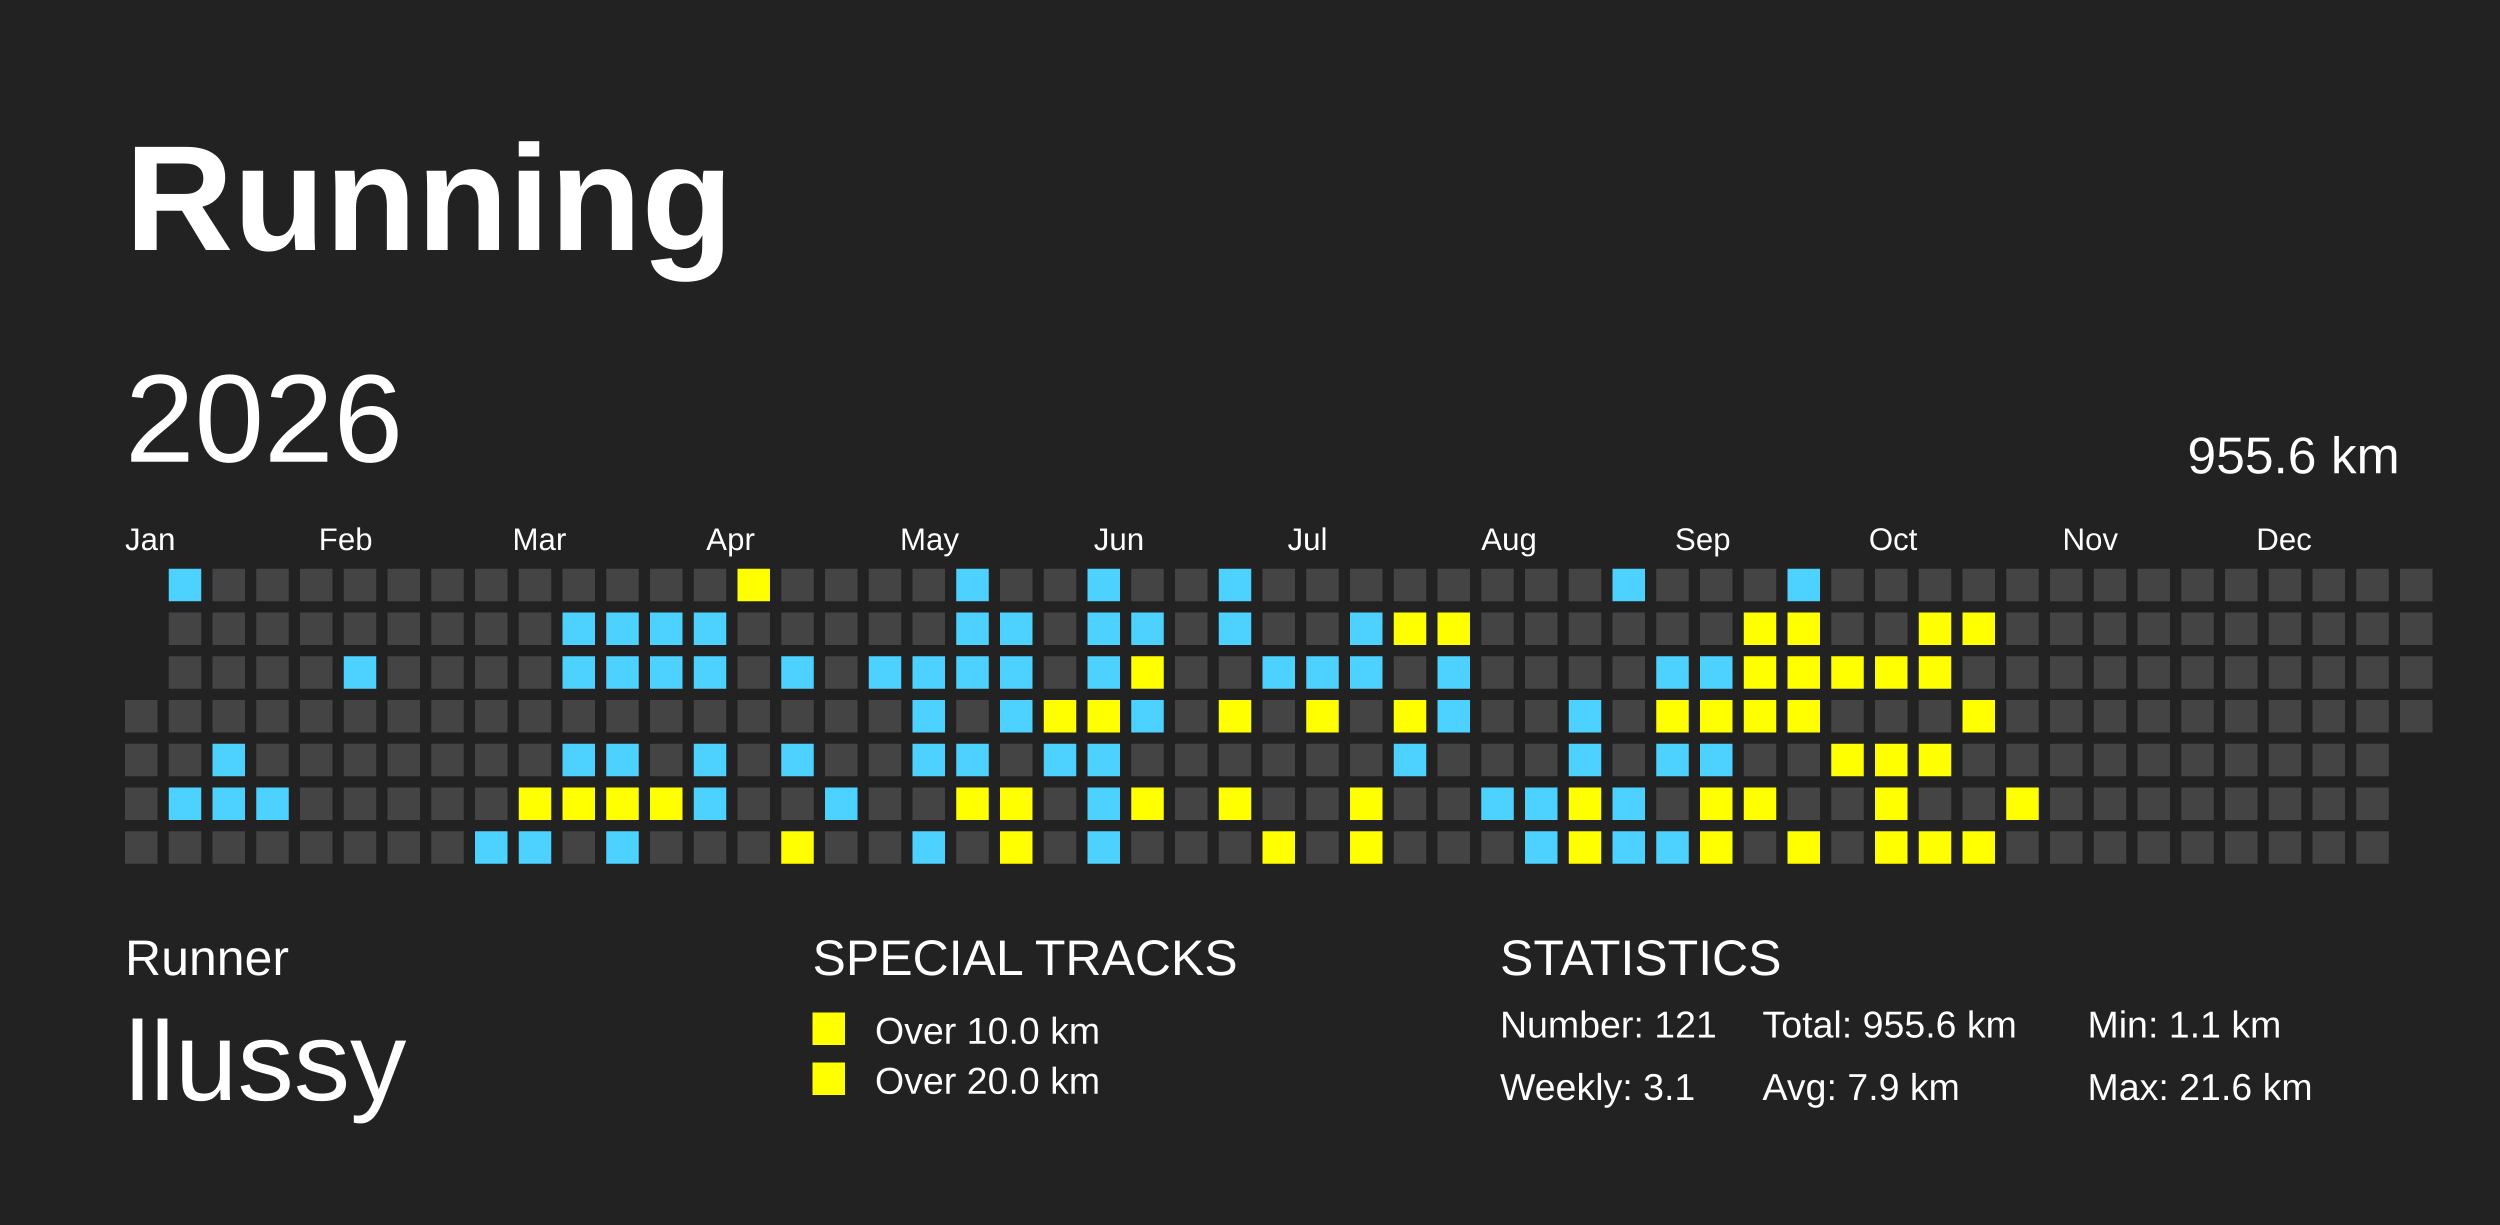
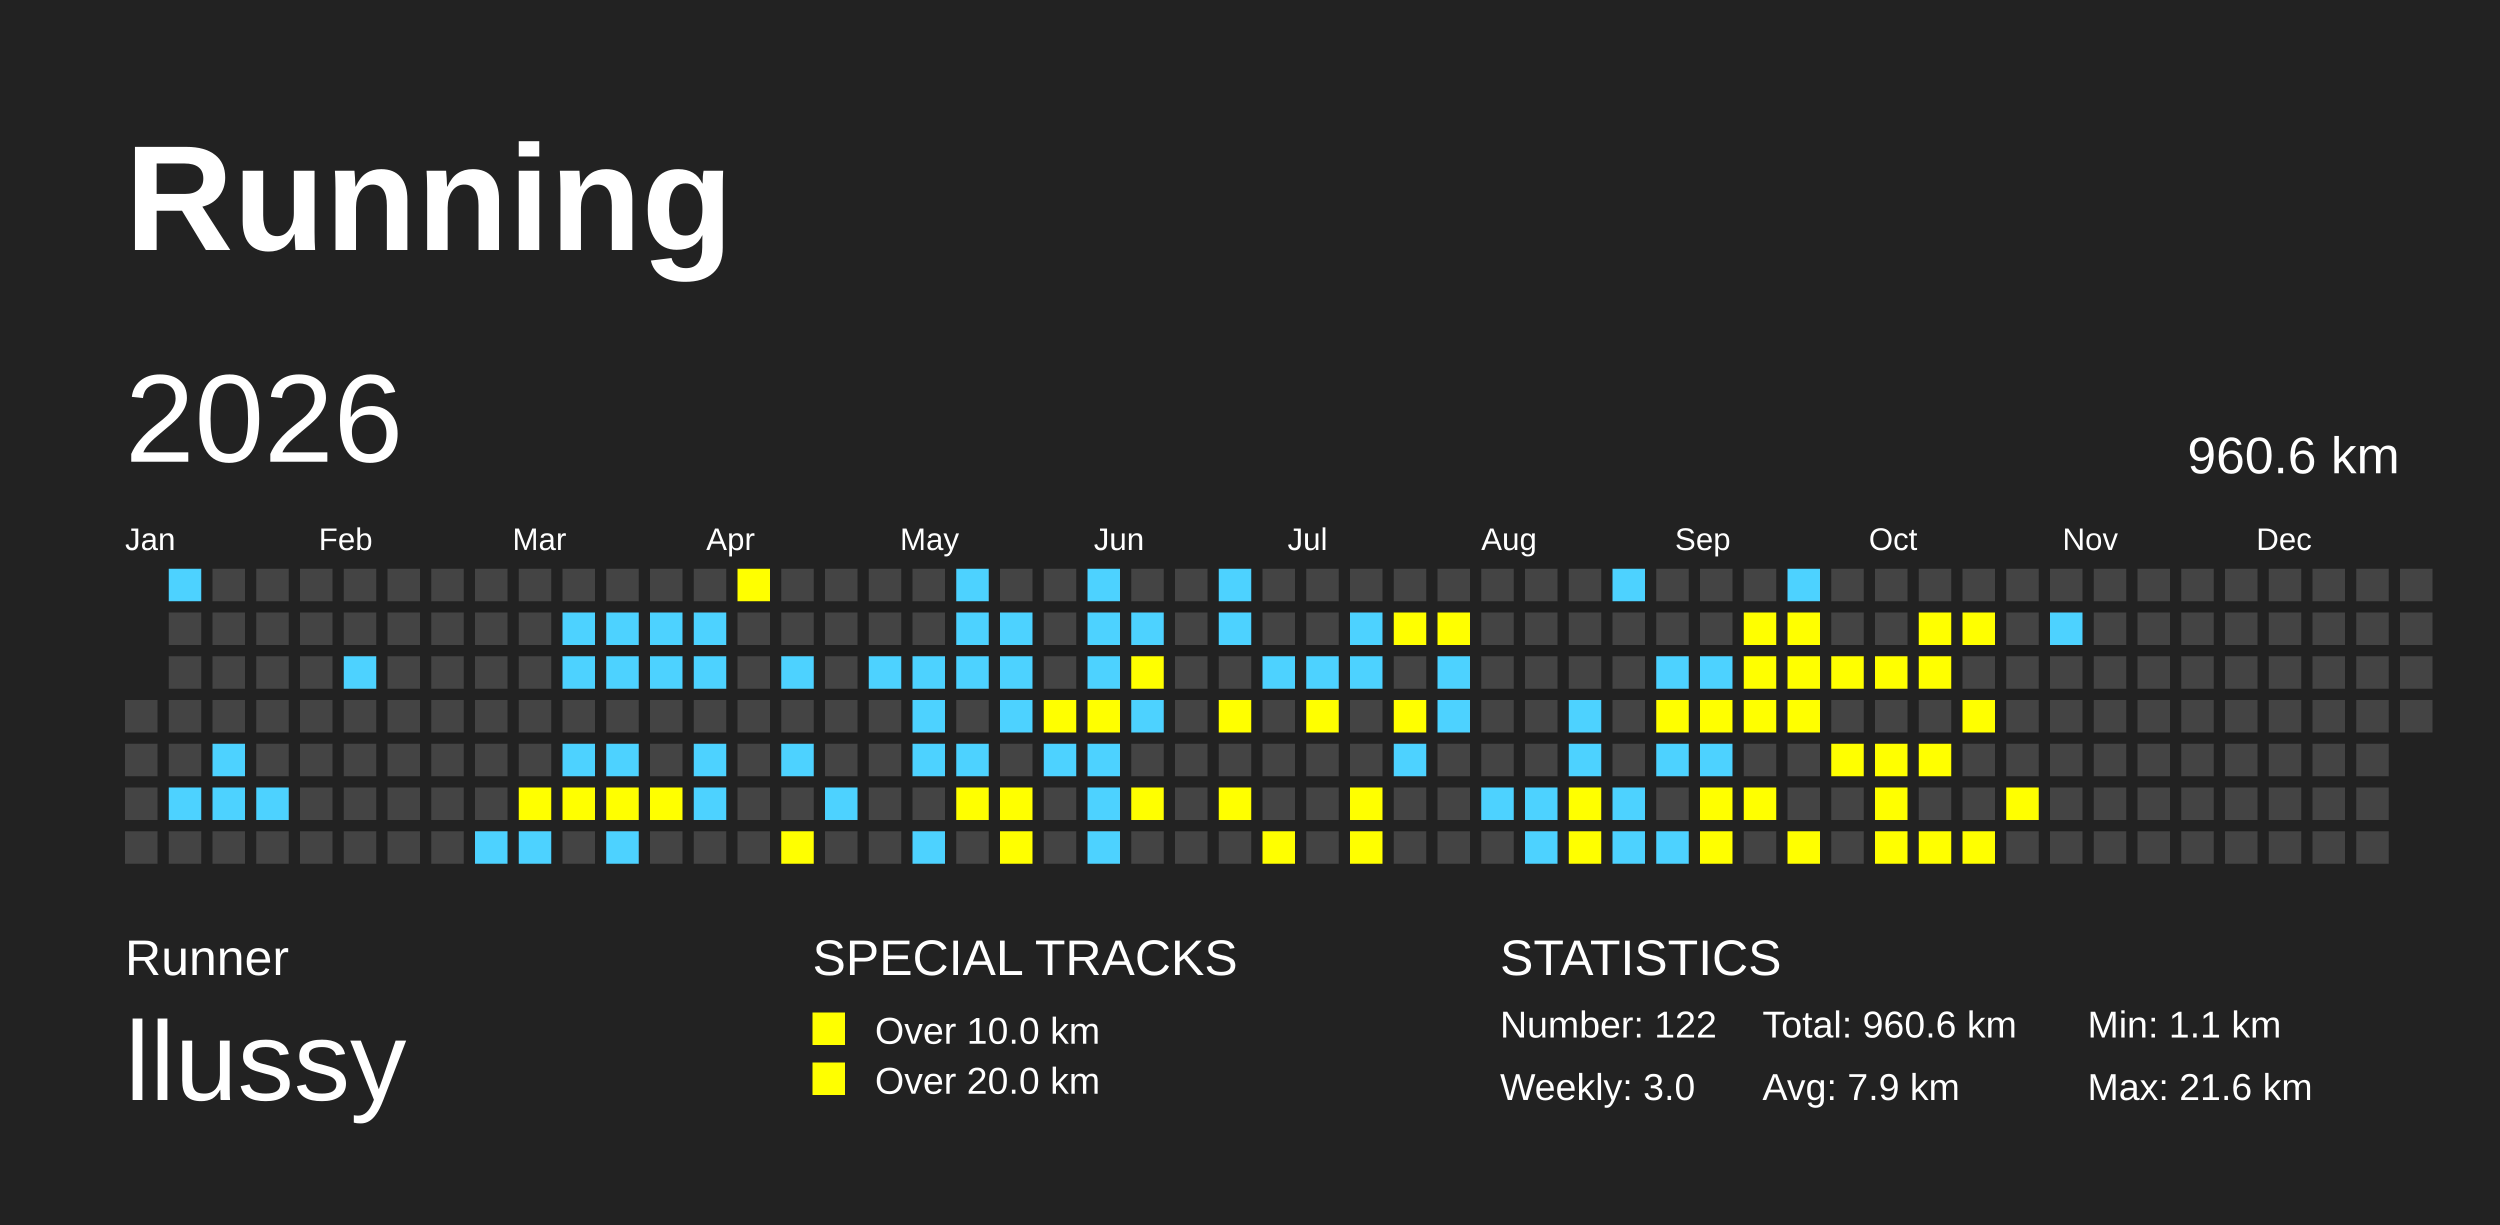
<svg xmlns="http://www.w3.org/2000/svg" baseProfile="full" height="98mm" version="1.1" viewBox="0,0,200,98" width="200mm">
  <defs>
    <pattern height="2" id="indoor-stripe" patternUnits="userSpaceOnUse" width="2">
      <line stroke="white" stroke-opacity="0.45" stroke-width="0.5" x1="0" x2="2" y1="2" y2="0" />
    </pattern>
  </defs>
  <rect fill="#222222" height="98" width="200" x="0" y="0" />
  <text fill="#FFFFFF" style="font-size:12px; font-family:Arial; font-weight:bold;" x="10" y="20">Running</text>
  <text fill="#FFFFFF" style="font-size:4px; font-family:Arial" x="10" y="78">Runner</text>
  <text fill="#FFFFFF" style="font-size:9px; font-family:Arial" x="10" y="88">llussy</text>
  <text fill="#FFFFFF" style="font-size:4px; font-family:Arial" x="65" y="78">SPECIAL TRACKS</text>
  <rect fill="#FFFF00" height="2.6" width="2.6" x="65" y="81" />
  <text fill="#FFFFFF" style="font-size:3px; font-family:Arial" x="70" y="83.5">Over 10.0 km</text>
  <rect fill="#FFFF00" height="2.6" width="2.6" x="65" y="85" />
  <text fill="#FFFFFF" style="font-size:3px; font-family:Arial" x="70" y="87.5">Over 20.0 km</text>
  <text fill="#FFFFFF" style="font-size:4px; font-family:Arial" x="120" y="78">STATISTICS</text>
-   <text fill="#FFFFFF" style="font-size:3px; font-family:Arial" x="120" y="83">Number: 121</text>
-   <text fill="#FFFFFF" style="font-size:3px; font-family:Arial" x="120" y="88">Weekly: 3.1</text>
-   <text fill="#FFFFFF" style="font-size:3px; font-family:Arial" x="141" y="83">Total: 955.6 km</text>
+   <text fill="#FFFFFF" style="font-size:3px; font-family:Arial" x="120" y="83">Number: 122</text>
+   <text fill="#FFFFFF" style="font-size:3px; font-family:Arial" x="120" y="88">Weekly: 3.0</text>
+   <text fill="#FFFFFF" style="font-size:3px; font-family:Arial" x="141" y="83">Total: 960.6 km</text>
  <text fill="#FFFFFF" style="font-size:3px; font-family:Arial" x="141" y="88">Avg: 7.9 km</text>
  <text fill="#FFFFFF" style="font-size:3px; font-family:Arial" x="167" y="83">Min: 1.1 km</text>
  <text fill="#FFFFFF" style="font-size:3px; font-family:Arial" x="167" y="88">Max: 21.6 km</text>
  <text dominant-baseline="hanging" fill="#FFFFFF" style="font-size:10.0px; font-family:Arial;" x="10" y="30">2026</text>
-   <text dominant-baseline="hanging" fill="#FFFFFF" style="font-size:4.125px; font-family:Arial;" x="175" y="35">955.6 km</text>
+   <text dominant-baseline="hanging" fill="#FFFFFF" style="font-size:4.125px; font-family:Arial;" x="175" y="35">960.6 km</text>
  <text fill="#FFFFFF" style="font-size:2.5px; font-family:Arial" x="10.0" y="44">Jan</text>
  <text fill="#FFFFFF" style="font-size:2.5px; font-family:Arial" x="25.5" y="44">Feb</text>
  <text fill="#FFFFFF" style="font-size:2.5px; font-family:Arial" x="41.0" y="44">Mar</text>
  <text fill="#FFFFFF" style="font-size:2.5px; font-family:Arial" x="56.5" y="44">Apr</text>
  <text fill="#FFFFFF" style="font-size:2.5px; font-family:Arial" x="72.0" y="44">May</text>
  <text fill="#FFFFFF" style="font-size:2.5px; font-family:Arial" x="87.5" y="44">Jun</text>
  <text fill="#FFFFFF" style="font-size:2.5px; font-family:Arial" x="103.0" y="44">Jul</text>
  <text fill="#FFFFFF" style="font-size:2.5px; font-family:Arial" x="118.5" y="44">Aug</text>
  <text fill="#FFFFFF" style="font-size:2.5px; font-family:Arial" x="134.0" y="44">Sep</text>
  <text fill="#FFFFFF" style="font-size:2.5px; font-family:Arial" x="149.5" y="44">Oct</text>
  <text fill="#FFFFFF" style="font-size:2.5px; font-family:Arial" x="165.0" y="44">Nov</text>
  <text fill="#FFFFFF" style="font-size:2.5px; font-family:Arial" x="180.5" y="44">Dec</text>
  <rect fill="#444444" height="2.6" width="2.6" x="10.0" y="56.0" />
  <rect fill="#444444" height="2.6" width="2.6" x="10.0" y="59.5" />
  <rect fill="#444444" height="2.6" width="2.6" x="10.0" y="63.0" />
  <rect fill="#444444" height="2.6" width="2.6" x="10.0" y="66.5" />
  <rect fill="#4dd2ff" height="2.6" width="2.6" x="13.5" y="45.5" />
  <rect fill="#444444" height="2.6" width="2.6" x="13.5" y="49.0" />
  <rect fill="#444444" height="2.6" width="2.6" x="13.5" y="52.5" />
  <rect fill="#444444" height="2.6" width="2.6" x="13.5" y="56.0" />
  <rect fill="#444444" height="2.6" width="2.6" x="13.5" y="59.5" />
  <rect fill="#4dd2ff" height="2.6" width="2.6" x="13.5" y="63.0" />
  <rect fill="#444444" height="2.6" width="2.6" x="13.5" y="66.5" />
  <rect fill="#444444" height="2.6" width="2.6" x="17.0" y="45.5" />
  <rect fill="#444444" height="2.6" width="2.6" x="17.0" y="49.0" />
  <rect fill="#444444" height="2.6" width="2.6" x="17.0" y="52.5" />
  <rect fill="#444444" height="2.6" width="2.6" x="17.0" y="56.0" />
  <rect fill="#4dd2ff" height="2.6" width="2.6" x="17.0" y="59.5" />
  <rect fill="#4dd2ff" height="2.6" width="2.6" x="17.0" y="63.0" />
  <rect fill="#444444" height="2.6" width="2.6" x="17.0" y="66.5" />
  <rect fill="#444444" height="2.6" width="2.6" x="20.5" y="45.5" />
  <rect fill="#444444" height="2.6" width="2.6" x="20.5" y="49.0" />
  <rect fill="#444444" height="2.6" width="2.6" x="20.5" y="52.5" />
  <rect fill="#444444" height="2.6" width="2.6" x="20.5" y="56.0" />
  <rect fill="#444444" height="2.6" width="2.6" x="20.5" y="59.5" />
  <rect fill="#4dd2ff" height="2.6" width="2.6" x="20.5" y="63.0" />
  <rect fill="#444444" height="2.6" width="2.6" x="20.5" y="66.5" />
  <rect fill="#444444" height="2.6" width="2.6" x="24.0" y="45.5" />
  <rect fill="#444444" height="2.6" width="2.6" x="24.0" y="49.0" />
  <rect fill="#444444" height="2.6" width="2.6" x="24.0" y="52.5" />
  <rect fill="#444444" height="2.6" width="2.6" x="24.0" y="56.0" />
  <rect fill="#444444" height="2.6" width="2.6" x="24.0" y="59.5" />
  <rect fill="#444444" height="2.6" width="2.6" x="24.0" y="63.0" />
  <rect fill="#444444" height="2.6" width="2.6" x="24.0" y="66.5" />
  <rect fill="#444444" height="2.6" width="2.6" x="27.5" y="45.5" />
  <rect fill="#444444" height="2.6" width="2.6" x="27.5" y="49.0" />
  <rect fill="#4dd2ff" height="2.6" width="2.6" x="27.5" y="52.5" />
  <rect fill="#444444" height="2.6" width="2.6" x="27.5" y="56.0" />
  <rect fill="#444444" height="2.6" width="2.6" x="27.5" y="59.5" />
  <rect fill="#444444" height="2.6" width="2.6" x="27.5" y="63.0" />
  <rect fill="#444444" height="2.6" width="2.6" x="27.5" y="66.5" />
  <rect fill="#444444" height="2.6" width="2.6" x="31.0" y="45.5" />
  <rect fill="#444444" height="2.6" width="2.6" x="31.0" y="49.0" />
  <rect fill="#444444" height="2.6" width="2.6" x="31.0" y="52.5" />
  <rect fill="#444444" height="2.6" width="2.6" x="31.0" y="56.0" />
  <rect fill="#444444" height="2.6" width="2.6" x="31.0" y="59.5" />
  <rect fill="#444444" height="2.6" width="2.6" x="31.0" y="63.0" />
  <rect fill="#444444" height="2.6" width="2.6" x="31.0" y="66.5" />
  <rect fill="#444444" height="2.6" width="2.6" x="34.5" y="45.5" />
  <rect fill="#444444" height="2.6" width="2.6" x="34.5" y="49.0" />
  <rect fill="#444444" height="2.6" width="2.6" x="34.5" y="52.5" />
  <rect fill="#444444" height="2.6" width="2.6" x="34.5" y="56.0" />
  <rect fill="#444444" height="2.6" width="2.6" x="34.5" y="59.5" />
  <rect fill="#444444" height="2.6" width="2.6" x="34.5" y="63.0" />
  <rect fill="#444444" height="2.6" width="2.6" x="34.5" y="66.5" />
  <rect fill="#444444" height="2.6" width="2.6" x="38.0" y="45.5" />
  <rect fill="#444444" height="2.6" width="2.6" x="38.0" y="49.0" />
  <rect fill="#444444" height="2.6" width="2.6" x="38.0" y="52.5" />
  <rect fill="#444444" height="2.6" width="2.6" x="38.0" y="56.0" />
  <rect fill="#444444" height="2.6" width="2.6" x="38.0" y="59.5" />
  <rect fill="#444444" height="2.6" width="2.6" x="38.0" y="63.0" />
  <rect fill="#4dd2ff" height="2.6" width="2.6" x="38.0" y="66.5" />
  <rect fill="#444444" height="2.6" width="2.6" x="41.5" y="45.5" />
  <rect fill="#444444" height="2.6" width="2.6" x="41.5" y="49.0" />
  <rect fill="#444444" height="2.6" width="2.6" x="41.5" y="52.5" />
  <rect fill="#444444" height="2.6" width="2.6" x="41.5" y="56.0" />
  <rect fill="#444444" height="2.6" width="2.6" x="41.5" y="59.5" />
  <rect fill="#ffff00" height="2.6" width="2.6" x="41.5" y="63.0" />
  <rect fill="#4dd2ff" height="2.6" width="2.6" x="41.5" y="66.5" />
  <rect fill="#444444" height="2.6" width="2.6" x="45.0" y="45.5" />
  <rect fill="#4dd2ff" height="2.6" width="2.6" x="45.0" y="49.0" />
  <rect fill="#4dd2ff" height="2.6" width="2.6" x="45.0" y="52.5" />
  <rect fill="#444444" height="2.6" width="2.6" x="45.0" y="56.0" />
  <rect fill="#4dd2ff" height="2.6" width="2.6" x="45.0" y="59.5" />
  <rect fill="#ffff00" height="2.6" width="2.6" x="45.0" y="63.0" />
  <rect fill="#444444" height="2.6" width="2.6" x="45.0" y="66.5" />
  <rect fill="#444444" height="2.6" width="2.6" x="48.5" y="45.5" />
  <rect fill="#4dd2ff" height="2.6" width="2.6" x="48.5" y="49.0" />
  <rect fill="#4dd2ff" height="2.6" width="2.6" x="48.5" y="52.5" />
  <rect fill="#444444" height="2.6" width="2.6" x="48.5" y="56.0" />
  <rect fill="#4dd2ff" height="2.6" width="2.6" x="48.5" y="59.5" />
  <rect fill="#ffff00" height="2.6" width="2.6" x="48.5" y="63.0" />
  <rect fill="#4dd2ff" height="2.6" width="2.6" x="48.5" y="66.5" />
  <rect fill="#444444" height="2.6" width="2.6" x="52.0" y="45.5" />
  <rect fill="#4dd2ff" height="2.6" width="2.6" x="52.0" y="49.0" />
  <rect fill="#4dd2ff" height="2.6" width="2.6" x="52.0" y="52.5" />
  <rect fill="#444444" height="2.6" width="2.6" x="52.0" y="56.0" />
  <rect fill="#444444" height="2.6" width="2.6" x="52.0" y="59.5" />
  <rect fill="#FFFF00" height="2.6" width="2.6" x="52.0" y="63.0" />
  <rect fill="#444444" height="2.6" width="2.6" x="52.0" y="66.5" />
  <rect fill="#444444" height="2.6" width="2.6" x="55.5" y="45.5" />
  <rect fill="#4dd2ff" height="2.6" width="2.6" x="55.5" y="49.0" />
  <rect fill="#4dd2ff" height="2.6" width="2.6" x="55.5" y="52.5" />
  <rect fill="#444444" height="2.6" width="2.6" x="55.5" y="56.0" />
  <rect fill="#4dd2ff" height="2.6" width="2.6" x="55.5" y="59.5" />
  <rect fill="#4dd2ff" height="2.6" width="2.6" x="55.5" y="63.0" />
  <rect fill="#444444" height="2.6" width="2.6" x="55.5" y="66.5" />
  <rect fill="#ffff00" height="2.6" width="2.6" x="59.0" y="45.5" />
  <rect fill="#444444" height="2.6" width="2.6" x="59.0" y="49.0" />
  <rect fill="#444444" height="2.6" width="2.6" x="59.0" y="52.5" />
  <rect fill="#444444" height="2.6" width="2.6" x="59.0" y="56.0" />
  <rect fill="#444444" height="2.6" width="2.6" x="59.0" y="59.5" />
  <rect fill="#444444" height="2.6" width="2.6" x="59.0" y="63.0" />
  <rect fill="#444444" height="2.6" width="2.6" x="59.0" y="66.5" />
  <rect fill="#444444" height="2.6" width="2.6" x="62.5" y="45.5" />
  <rect fill="#444444" height="2.6" width="2.6" x="62.5" y="49.0" />
  <rect fill="#4dd2ff" height="2.6" width="2.6" x="62.5" y="52.5" />
  <rect fill="#444444" height="2.6" width="2.6" x="62.5" y="56.0" />
  <rect fill="#4dd2ff" height="2.6" width="2.6" x="62.5" y="59.5" />
  <rect fill="#444444" height="2.6" width="2.6" x="62.5" y="63.0" />
  <rect fill="#ffff00" height="2.6" width="2.6" x="62.5" y="66.5" />
  <rect fill="#444444" height="2.6" width="2.6" x="66.0" y="45.5" />
  <rect fill="#444444" height="2.6" width="2.6" x="66.0" y="49.0" />
  <rect fill="#444444" height="2.6" width="2.6" x="66.0" y="52.5" />
  <rect fill="#444444" height="2.6" width="2.6" x="66.0" y="56.0" />
  <rect fill="#444444" height="2.6" width="2.6" x="66.0" y="59.5" />
  <rect fill="#4dd2ff" height="2.6" width="2.6" x="66.0" y="63.0" />
  <rect fill="#444444" height="2.6" width="2.6" x="66.0" y="66.5" />
  <rect fill="#444444" height="2.6" width="2.6" x="69.5" y="45.5" />
  <rect fill="#444444" height="2.6" width="2.6" x="69.5" y="49.0" />
  <rect fill="#4dd2ff" height="2.6" width="2.6" x="69.5" y="52.5" />
  <rect fill="#444444" height="2.6" width="2.6" x="69.5" y="56.0" />
  <rect fill="#444444" height="2.6" width="2.6" x="69.5" y="59.5" />
  <rect fill="#444444" height="2.6" width="2.6" x="69.5" y="63.0" />
  <rect fill="#444444" height="2.6" width="2.6" x="69.5" y="66.5" />
  <rect fill="#444444" height="2.6" width="2.6" x="73.0" y="45.5" />
  <rect fill="#444444" height="2.6" width="2.6" x="73.0" y="49.0" />
  <rect fill="#4dd2ff" height="2.6" width="2.6" x="73.0" y="52.5" />
  <rect fill="#4dd2ff" height="2.6" width="2.6" x="73.0" y="56.0" />
  <rect fill="#4dd2ff" height="2.6" width="2.6" x="73.0" y="59.5" />
  <rect fill="#444444" height="2.6" width="2.6" x="73.0" y="63.0" />
  <rect fill="#4dd2ff" height="2.6" width="2.6" x="73.0" y="66.5" />
  <rect fill="#4dd2ff" height="2.6" width="2.6" x="76.5" y="45.5" />
  <rect fill="#4dd2ff" height="2.6" width="2.6" x="76.5" y="49.0" />
  <rect fill="#4dd2ff" height="2.6" width="2.6" x="76.5" y="52.5" />
  <rect fill="#444444" height="2.6" width="2.6" x="76.5" y="56.0" />
  <rect fill="#4dd2ff" height="2.6" width="2.6" x="76.5" y="59.5" />
  <rect fill="#ffff00" height="2.6" width="2.6" x="76.5" y="63.0" />
  <rect fill="#444444" height="2.6" width="2.6" x="76.5" y="66.5" />
  <rect fill="#444444" height="2.6" width="2.6" x="80.0" y="45.5" />
  <rect fill="#4dd2ff" height="2.6" width="2.6" x="80.0" y="49.0" />
  <rect fill="#4dd2ff" height="2.6" width="2.6" x="80.0" y="52.5" />
  <rect fill="#4dd2ff" height="2.6" width="2.6" x="80.0" y="56.0" />
  <rect fill="#444444" height="2.6" width="2.6" x="80.0" y="59.5" />
  <rect fill="#ffff00" height="2.6" width="2.6" x="80.0" y="63.0" />
  <rect fill="#ffff00" height="2.6" width="2.6" x="80.0" y="66.5" />
  <rect fill="#444444" height="2.6" width="2.6" x="83.5" y="45.5" />
  <rect fill="#444444" height="2.6" width="2.6" x="83.5" y="49.0" />
  <rect fill="#444444" height="2.6" width="2.6" x="83.5" y="52.5" />
  <rect fill="#ffff00" height="2.6" width="2.6" x="83.5" y="56.0" />
  <rect fill="#4dd2ff" height="2.6" width="2.6" x="83.5" y="59.5" />
  <rect fill="#444444" height="2.6" width="2.6" x="83.5" y="63.0" />
  <rect fill="#444444" height="2.6" width="2.6" x="83.5" y="66.5" />
  <rect fill="#4dd2ff" height="2.6" width="2.6" x="87.0" y="45.5" />
  <rect fill="#4dd2ff" height="2.6" width="2.6" x="87.0" y="49.0" />
  <rect fill="#4dd2ff" height="2.6" width="2.6" x="87.0" y="52.5" />
  <rect fill="#ffff00" height="2.6" width="2.6" x="87.0" y="56.0" />
  <rect fill="#4dd2ff" height="2.6" width="2.6" x="87.0" y="59.5" />
  <rect fill="#4dd2ff" height="2.6" width="2.6" x="87.0" y="63.0" />
  <rect fill="#4dd2ff" height="2.6" width="2.6" x="87.0" y="66.5" />
  <rect fill="#444444" height="2.6" width="2.6" x="90.5" y="45.5" />
  <rect fill="#4dd2ff" height="2.6" width="2.6" x="90.5" y="49.0" />
  <rect fill="#ffff00" height="2.6" width="2.6" x="90.5" y="52.5" />
  <rect fill="#4dd2ff" height="2.6" width="2.6" x="90.5" y="56.0" />
  <rect fill="#444444" height="2.6" width="2.6" x="90.5" y="59.5" />
  <rect fill="#ffff00" height="2.6" width="2.6" x="90.5" y="63.0" />
  <rect fill="#444444" height="2.6" width="2.6" x="90.5" y="66.5" />
  <rect fill="#444444" height="2.6" width="2.6" x="94.0" y="45.5" />
  <rect fill="#444444" height="2.6" width="2.6" x="94.0" y="49.0" />
  <rect fill="#444444" height="2.6" width="2.6" x="94.0" y="52.5" />
  <rect fill="#444444" height="2.6" width="2.6" x="94.0" y="56.0" />
  <rect fill="#444444" height="2.6" width="2.6" x="94.0" y="59.5" />
  <rect fill="#444444" height="2.6" width="2.6" x="94.0" y="63.0" />
  <rect fill="#444444" height="2.6" width="2.6" x="94.0" y="66.5" />
  <rect fill="#4dd2ff" height="2.6" width="2.6" x="97.5" y="45.5" />
  <rect fill="#4dd2ff" height="2.6" width="2.6" x="97.5" y="49.0" />
  <rect fill="#444444" height="2.6" width="2.6" x="97.5" y="52.5" />
  <rect fill="#ffff00" height="2.6" width="2.6" x="97.5" y="56.0" />
  <rect fill="#444444" height="2.6" width="2.6" x="97.5" y="59.5" />
  <rect fill="#FFFF00" height="2.6" width="2.6" x="97.5" y="63.0" />
  <rect fill="#444444" height="2.6" width="2.6" x="97.5" y="66.5" />
  <rect fill="#444444" height="2.6" width="2.6" x="101.0" y="45.5" />
  <rect fill="#444444" height="2.6" width="2.6" x="101.0" y="49.0" />
  <rect fill="#4dd2ff" height="2.6" width="2.6" x="101.0" y="52.5" />
  <rect fill="#444444" height="2.6" width="2.6" x="101.0" y="56.0" />
  <rect fill="#444444" height="2.6" width="2.6" x="101.0" y="59.5" />
  <rect fill="#444444" height="2.6" width="2.6" x="101.0" y="63.0" />
  <rect fill="#ffff00" height="2.6" width="2.6" x="101.0" y="66.5" />
  <rect fill="#444444" height="2.6" width="2.6" x="104.5" y="45.5" />
  <rect fill="#444444" height="2.6" width="2.6" x="104.5" y="49.0" />
  <rect fill="#4dd2ff" height="2.6" width="2.6" x="104.5" y="52.5" />
  <rect fill="#ffff00" height="2.6" width="2.6" x="104.5" y="56.0" />
  <rect fill="#444444" height="2.6" width="2.6" x="104.5" y="59.5" />
  <rect fill="#444444" height="2.6" width="2.6" x="104.5" y="63.0" />
  <rect fill="#444444" height="2.6" width="2.6" x="104.5" y="66.5" />
  <rect fill="#444444" height="2.6" width="2.6" x="108.0" y="45.5" />
  <rect fill="#4dd2ff" height="2.6" width="2.6" x="108.0" y="49.0" />
  <rect fill="#4dd2ff" height="2.6" width="2.6" x="108.0" y="52.5" />
  <rect fill="#444444" height="2.6" width="2.6" x="108.0" y="56.0" />
  <rect fill="#444444" height="2.6" width="2.6" x="108.0" y="59.5" />
  <rect fill="#ffff00" height="2.6" width="2.6" x="108.0" y="63.0" />
  <rect fill="#ffff00" height="2.6" width="2.6" x="108.0" y="66.5" />
  <rect fill="#444444" height="2.6" width="2.6" x="111.5" y="45.5" />
  <rect fill="#ffff00" height="2.6" width="2.6" x="111.5" y="49.0" />
  <rect fill="#444444" height="2.6" width="2.6" x="111.5" y="52.5" />
  <rect fill="#ffff00" height="2.6" width="2.6" x="111.5" y="56.0" />
  <rect fill="#4dd2ff" height="2.6" width="2.6" x="111.5" y="59.5" />
  <rect fill="#444444" height="2.6" width="2.6" x="111.5" y="63.0" />
  <rect fill="#444444" height="2.6" width="2.6" x="111.5" y="66.5" />
  <rect fill="#444444" height="2.6" width="2.6" x="115.0" y="45.5" />
  <rect fill="#ffff00" height="2.6" width="2.6" x="115.0" y="49.0" />
  <rect fill="#4dd2ff" height="2.6" width="2.6" x="115.0" y="52.5" />
  <rect fill="#4dd2ff" height="2.6" width="2.6" x="115.0" y="56.0" />
  <rect fill="#444444" height="2.6" width="2.6" x="115.0" y="59.5" />
  <rect fill="#444444" height="2.6" width="2.6" x="115.0" y="63.0" />
  <rect fill="#444444" height="2.6" width="2.6" x="115.0" y="66.5" />
  <rect fill="#444444" height="2.6" width="2.6" x="118.5" y="45.5" />
  <rect fill="#444444" height="2.6" width="2.6" x="118.5" y="49.0" />
  <rect fill="#444444" height="2.6" width="2.6" x="118.5" y="52.5" />
  <rect fill="#444444" height="2.6" width="2.6" x="118.5" y="56.0" />
  <rect fill="#444444" height="2.6" width="2.6" x="118.5" y="59.5" />
  <rect fill="#4dd2ff" height="2.6" width="2.6" x="118.5" y="63.0" />
  <rect fill="#444444" height="2.6" width="2.6" x="118.5" y="66.5" />
  <rect fill="#444444" height="2.6" width="2.6" x="122.0" y="45.5" />
  <rect fill="#444444" height="2.6" width="2.6" x="122.0" y="49.0" />
  <rect fill="#444444" height="2.6" width="2.6" x="122.0" y="52.5" />
  <rect fill="#444444" height="2.6" width="2.6" x="122.0" y="56.0" />
  <rect fill="#444444" height="2.6" width="2.6" x="122.0" y="59.5" />
  <rect fill="#4dd2ff" height="2.6" width="2.6" x="122.0" y="63.0" />
  <rect fill="#4dd2ff" height="2.6" width="2.6" x="122.0" y="66.5" />
  <rect fill="#444444" height="2.6" width="2.6" x="125.5" y="45.5" />
  <rect fill="#444444" height="2.6" width="2.6" x="125.5" y="49.0" />
  <rect fill="#444444" height="2.6" width="2.6" x="125.5" y="52.5" />
  <rect fill="#4dd2ff" height="2.6" width="2.6" x="125.5" y="56.0" />
  <rect fill="#4dd2ff" height="2.6" width="2.6" x="125.5" y="59.5" />
  <rect fill="#ffff00" height="2.6" width="2.6" x="125.5" y="63.0" />
  <rect fill="#ffff00" height="2.6" width="2.6" x="125.5" y="66.5" />
  <rect fill="#4dd2ff" height="2.6" width="2.6" x="129.0" y="45.5" />
  <rect fill="#444444" height="2.6" width="2.6" x="129.0" y="49.0" />
  <rect fill="#444444" height="2.6" width="2.6" x="129.0" y="52.5" />
  <rect fill="#444444" height="2.6" width="2.6" x="129.0" y="56.0" />
  <rect fill="#444444" height="2.6" width="2.6" x="129.0" y="59.5" />
  <rect fill="#4dd2ff" height="2.6" width="2.6" x="129.0" y="63.0" />
  <rect fill="#4dd2ff" height="2.6" width="2.6" x="129.0" y="66.5" />
  <rect fill="#444444" height="2.6" width="2.6" x="132.5" y="45.5" />
  <rect fill="#444444" height="2.6" width="2.6" x="132.5" y="49.0" />
  <rect fill="#4dd2ff" height="2.6" width="2.6" x="132.5" y="52.5" />
  <rect fill="#ffff00" height="2.6" width="2.6" x="132.5" y="56.0" />
  <rect fill="#4dd2ff" height="2.6" width="2.6" x="132.5" y="59.5" />
  <rect fill="#444444" height="2.6" width="2.6" x="132.5" y="63.0" />
  <rect fill="#4dd2ff" height="2.6" width="2.6" x="132.5" y="66.5" />
  <rect fill="#444444" height="2.6" width="2.6" x="136.0" y="45.5" />
  <rect fill="#444444" height="2.6" width="2.6" x="136.0" y="49.0" />
  <rect fill="#4dd2ff" height="2.6" width="2.6" x="136.0" y="52.5" />
  <rect fill="#ffff00" height="2.6" width="2.6" x="136.0" y="56.0" />
  <rect fill="#4dd2ff" height="2.6" width="2.6" x="136.0" y="59.5" />
  <rect fill="#ffff00" height="2.6" width="2.6" x="136.0" y="63.0" />
  <rect fill="#ffff00" height="2.6" width="2.6" x="136.0" y="66.5" />
  <rect fill="#444444" height="2.6" width="2.6" x="139.5" y="45.5" />
  <rect fill="#ffff00" height="2.6" width="2.6" x="139.5" y="49.0" />
  <rect fill="#ffff00" height="2.6" width="2.6" x="139.5" y="52.5" />
  <rect fill="#ffff00" height="2.6" width="2.6" x="139.5" y="56.0" />
  <rect fill="#444444" height="2.6" width="2.6" x="139.5" y="59.5" />
  <rect fill="#FFFF00" height="2.6" width="2.6" x="139.5" y="63.0" />
  <rect fill="#444444" height="2.6" width="2.6" x="139.5" y="66.5" />
  <rect fill="#4dd2ff" height="2.6" width="2.6" x="143.0" y="45.5" />
  <rect fill="#ffff00" height="2.6" width="2.6" x="143.0" y="49.0" />
  <rect fill="#ffff00" height="2.6" width="2.6" x="143.0" y="52.5" />
  <rect fill="#ffff00" height="2.6" width="2.6" x="143.0" y="56.0" />
  <rect fill="#444444" height="2.6" width="2.6" x="143.0" y="59.5" />
  <rect fill="#444444" height="2.6" width="2.6" x="143.0" y="63.0" />
  <rect fill="#ffff00" height="2.6" width="2.6" x="143.0" y="66.5" />
  <rect fill="#444444" height="2.6" width="2.6" x="146.5" y="45.5" />
  <rect fill="#444444" height="2.6" width="2.6" x="146.5" y="49.0" />
  <rect fill="#ffff00" height="2.6" width="2.6" x="146.5" y="52.5" />
  <rect fill="#444444" height="2.6" width="2.6" x="146.5" y="56.0" />
  <rect fill="#ffff00" height="2.6" width="2.6" x="146.5" y="59.5" />
  <rect fill="#444444" height="2.6" width="2.6" x="146.5" y="63.0" />
  <rect fill="#444444" height="2.6" width="2.6" x="146.5" y="66.5" />
  <rect fill="#444444" height="2.6" width="2.6" x="150.0" y="45.5" />
  <rect fill="#444444" height="2.6" width="2.6" x="150.0" y="49.0" />
  <rect fill="#ffff00" height="2.6" width="2.6" x="150.0" y="52.5" />
  <rect fill="#444444" height="2.6" width="2.6" x="150.0" y="56.0" />
  <rect fill="#ffff00" height="2.6" width="2.6" x="150.0" y="59.5" />
  <rect fill="#ffff00" height="2.6" width="2.6" x="150.0" y="63.0" />
  <rect fill="#FFFF00" height="2.6" width="2.6" x="150.0" y="66.5" />
  <rect fill="#444444" height="2.6" width="2.6" x="153.5" y="45.5" />
  <rect fill="#ffff00" height="2.6" width="2.6" x="153.5" y="49.0" />
  <rect fill="#ffff00" height="2.6" width="2.6" x="153.5" y="52.5" />
  <rect fill="#444444" height="2.6" width="2.6" x="153.5" y="56.0" />
  <rect fill="#ffff00" height="2.6" width="2.6" x="153.5" y="59.5" />
  <rect fill="#444444" height="2.6" width="2.6" x="153.5" y="63.0" />
  <rect fill="#ffff00" height="2.6" width="2.6" x="153.5" y="66.5" />
  <rect fill="#444444" height="2.6" width="2.6" x="157.0" y="45.5" />
  <rect fill="#ffff00" height="2.6" width="2.6" x="157.0" y="49.0" />
  <rect fill="#444444" height="2.6" width="2.6" x="157.0" y="52.5" />
  <rect fill="#ffff00" height="2.6" width="2.6" x="157.0" y="56.0" />
  <rect fill="#444444" height="2.6" width="2.6" x="157.0" y="59.5" />
  <rect fill="#444444" height="2.6" width="2.6" x="157.0" y="63.0" />
  <rect fill="#FFFF00" height="2.6" width="2.6" x="157.0" y="66.5" />
  <rect fill="#444444" height="2.6" width="2.6" x="160.5" y="45.5" />
  <rect fill="#444444" height="2.6" width="2.6" x="160.5" y="49.0" />
  <rect fill="#444444" height="2.6" width="2.6" x="160.5" y="52.5" />
  <rect fill="#444444" height="2.6" width="2.6" x="160.5" y="56.0" />
  <rect fill="#444444" height="2.6" width="2.6" x="160.5" y="59.5" />
  <rect fill="#ffff00" height="2.6" width="2.6" x="160.5" y="63.0" />
  <rect fill="#444444" height="2.6" width="2.6" x="160.5" y="66.5" />
  <rect fill="#444444" height="2.6" width="2.6" x="164.0" y="45.5" />
-   <rect fill="#444444" height="2.6" width="2.6" x="164.0" y="49.0" />
+   <rect fill="#4dd2ff" height="2.6" width="2.6" x="164.0" y="49.0" />
  <rect fill="#444444" height="2.6" width="2.6" x="164.0" y="52.5" />
  <rect fill="#444444" height="2.6" width="2.6" x="164.0" y="56.0" />
  <rect fill="#444444" height="2.6" width="2.6" x="164.0" y="59.5" />
  <rect fill="#444444" height="2.6" width="2.6" x="164.0" y="63.0" />
  <rect fill="#444444" height="2.6" width="2.6" x="164.0" y="66.5" />
  <rect fill="#444444" height="2.6" width="2.6" x="167.5" y="45.5" />
  <rect fill="#444444" height="2.6" width="2.6" x="167.5" y="49.0" />
  <rect fill="#444444" height="2.6" width="2.6" x="167.5" y="52.5" />
  <rect fill="#444444" height="2.6" width="2.6" x="167.5" y="56.0" />
  <rect fill="#444444" height="2.6" width="2.6" x="167.5" y="59.5" />
  <rect fill="#444444" height="2.6" width="2.6" x="167.5" y="63.0" />
  <rect fill="#444444" height="2.6" width="2.6" x="167.5" y="66.5" />
  <rect fill="#444444" height="2.6" width="2.6" x="171.0" y="45.5" />
  <rect fill="#444444" height="2.6" width="2.6" x="171.0" y="49.0" />
  <rect fill="#444444" height="2.6" width="2.6" x="171.0" y="52.5" />
  <rect fill="#444444" height="2.6" width="2.6" x="171.0" y="56.0" />
  <rect fill="#444444" height="2.6" width="2.6" x="171.0" y="59.5" />
  <rect fill="#444444" height="2.6" width="2.6" x="171.0" y="63.0" />
  <rect fill="#444444" height="2.6" width="2.6" x="171.0" y="66.5" />
  <rect fill="#444444" height="2.6" width="2.6" x="174.5" y="45.5" />
  <rect fill="#444444" height="2.6" width="2.6" x="174.5" y="49.0" />
  <rect fill="#444444" height="2.6" width="2.6" x="174.5" y="52.5" />
  <rect fill="#444444" height="2.6" width="2.6" x="174.5" y="56.0" />
  <rect fill="#444444" height="2.6" width="2.6" x="174.5" y="59.5" />
  <rect fill="#444444" height="2.6" width="2.6" x="174.5" y="63.0" />
  <rect fill="#444444" height="2.6" width="2.6" x="174.5" y="66.5" />
  <rect fill="#444444" height="2.6" width="2.6" x="178.0" y="45.5" />
  <rect fill="#444444" height="2.6" width="2.6" x="178.0" y="49.0" />
  <rect fill="#444444" height="2.6" width="2.6" x="178.0" y="52.5" />
  <rect fill="#444444" height="2.6" width="2.6" x="178.0" y="56.0" />
  <rect fill="#444444" height="2.6" width="2.6" x="178.0" y="59.5" />
  <rect fill="#444444" height="2.6" width="2.6" x="178.0" y="63.0" />
  <rect fill="#444444" height="2.6" width="2.6" x="178.0" y="66.5" />
  <rect fill="#444444" height="2.6" width="2.6" x="181.5" y="45.5" />
  <rect fill="#444444" height="2.6" width="2.6" x="181.5" y="49.0" />
  <rect fill="#444444" height="2.6" width="2.6" x="181.5" y="52.5" />
  <rect fill="#444444" height="2.6" width="2.6" x="181.5" y="56.0" />
  <rect fill="#444444" height="2.6" width="2.6" x="181.5" y="59.5" />
  <rect fill="#444444" height="2.6" width="2.6" x="181.5" y="63.0" />
  <rect fill="#444444" height="2.6" width="2.6" x="181.5" y="66.5" />
  <rect fill="#444444" height="2.6" width="2.6" x="185.0" y="45.5" />
  <rect fill="#444444" height="2.6" width="2.6" x="185.0" y="49.0" />
  <rect fill="#444444" height="2.6" width="2.6" x="185.0" y="52.5" />
  <rect fill="#444444" height="2.6" width="2.6" x="185.0" y="56.0" />
  <rect fill="#444444" height="2.6" width="2.6" x="185.0" y="59.5" />
  <rect fill="#444444" height="2.6" width="2.6" x="185.0" y="63.0" />
  <rect fill="#444444" height="2.6" width="2.6" x="185.0" y="66.5" />
  <rect fill="#444444" height="2.6" width="2.6" x="188.5" y="45.5" />
  <rect fill="#444444" height="2.6" width="2.6" x="188.5" y="49.0" />
  <rect fill="#444444" height="2.6" width="2.6" x="188.5" y="52.5" />
  <rect fill="#444444" height="2.6" width="2.6" x="188.5" y="56.0" />
  <rect fill="#444444" height="2.6" width="2.6" x="188.5" y="59.5" />
  <rect fill="#444444" height="2.6" width="2.6" x="188.5" y="63.0" />
  <rect fill="#444444" height="2.6" width="2.6" x="188.5" y="66.5" />
  <rect fill="#444444" height="2.6" width="2.6" x="192.0" y="45.5" />
  <rect fill="#444444" height="2.6" width="2.6" x="192.0" y="49.0" />
  <rect fill="#444444" height="2.6" width="2.6" x="192.0" y="52.5" />
  <rect fill="#444444" height="2.6" width="2.6" x="192.0" y="56.0" />
</svg>
